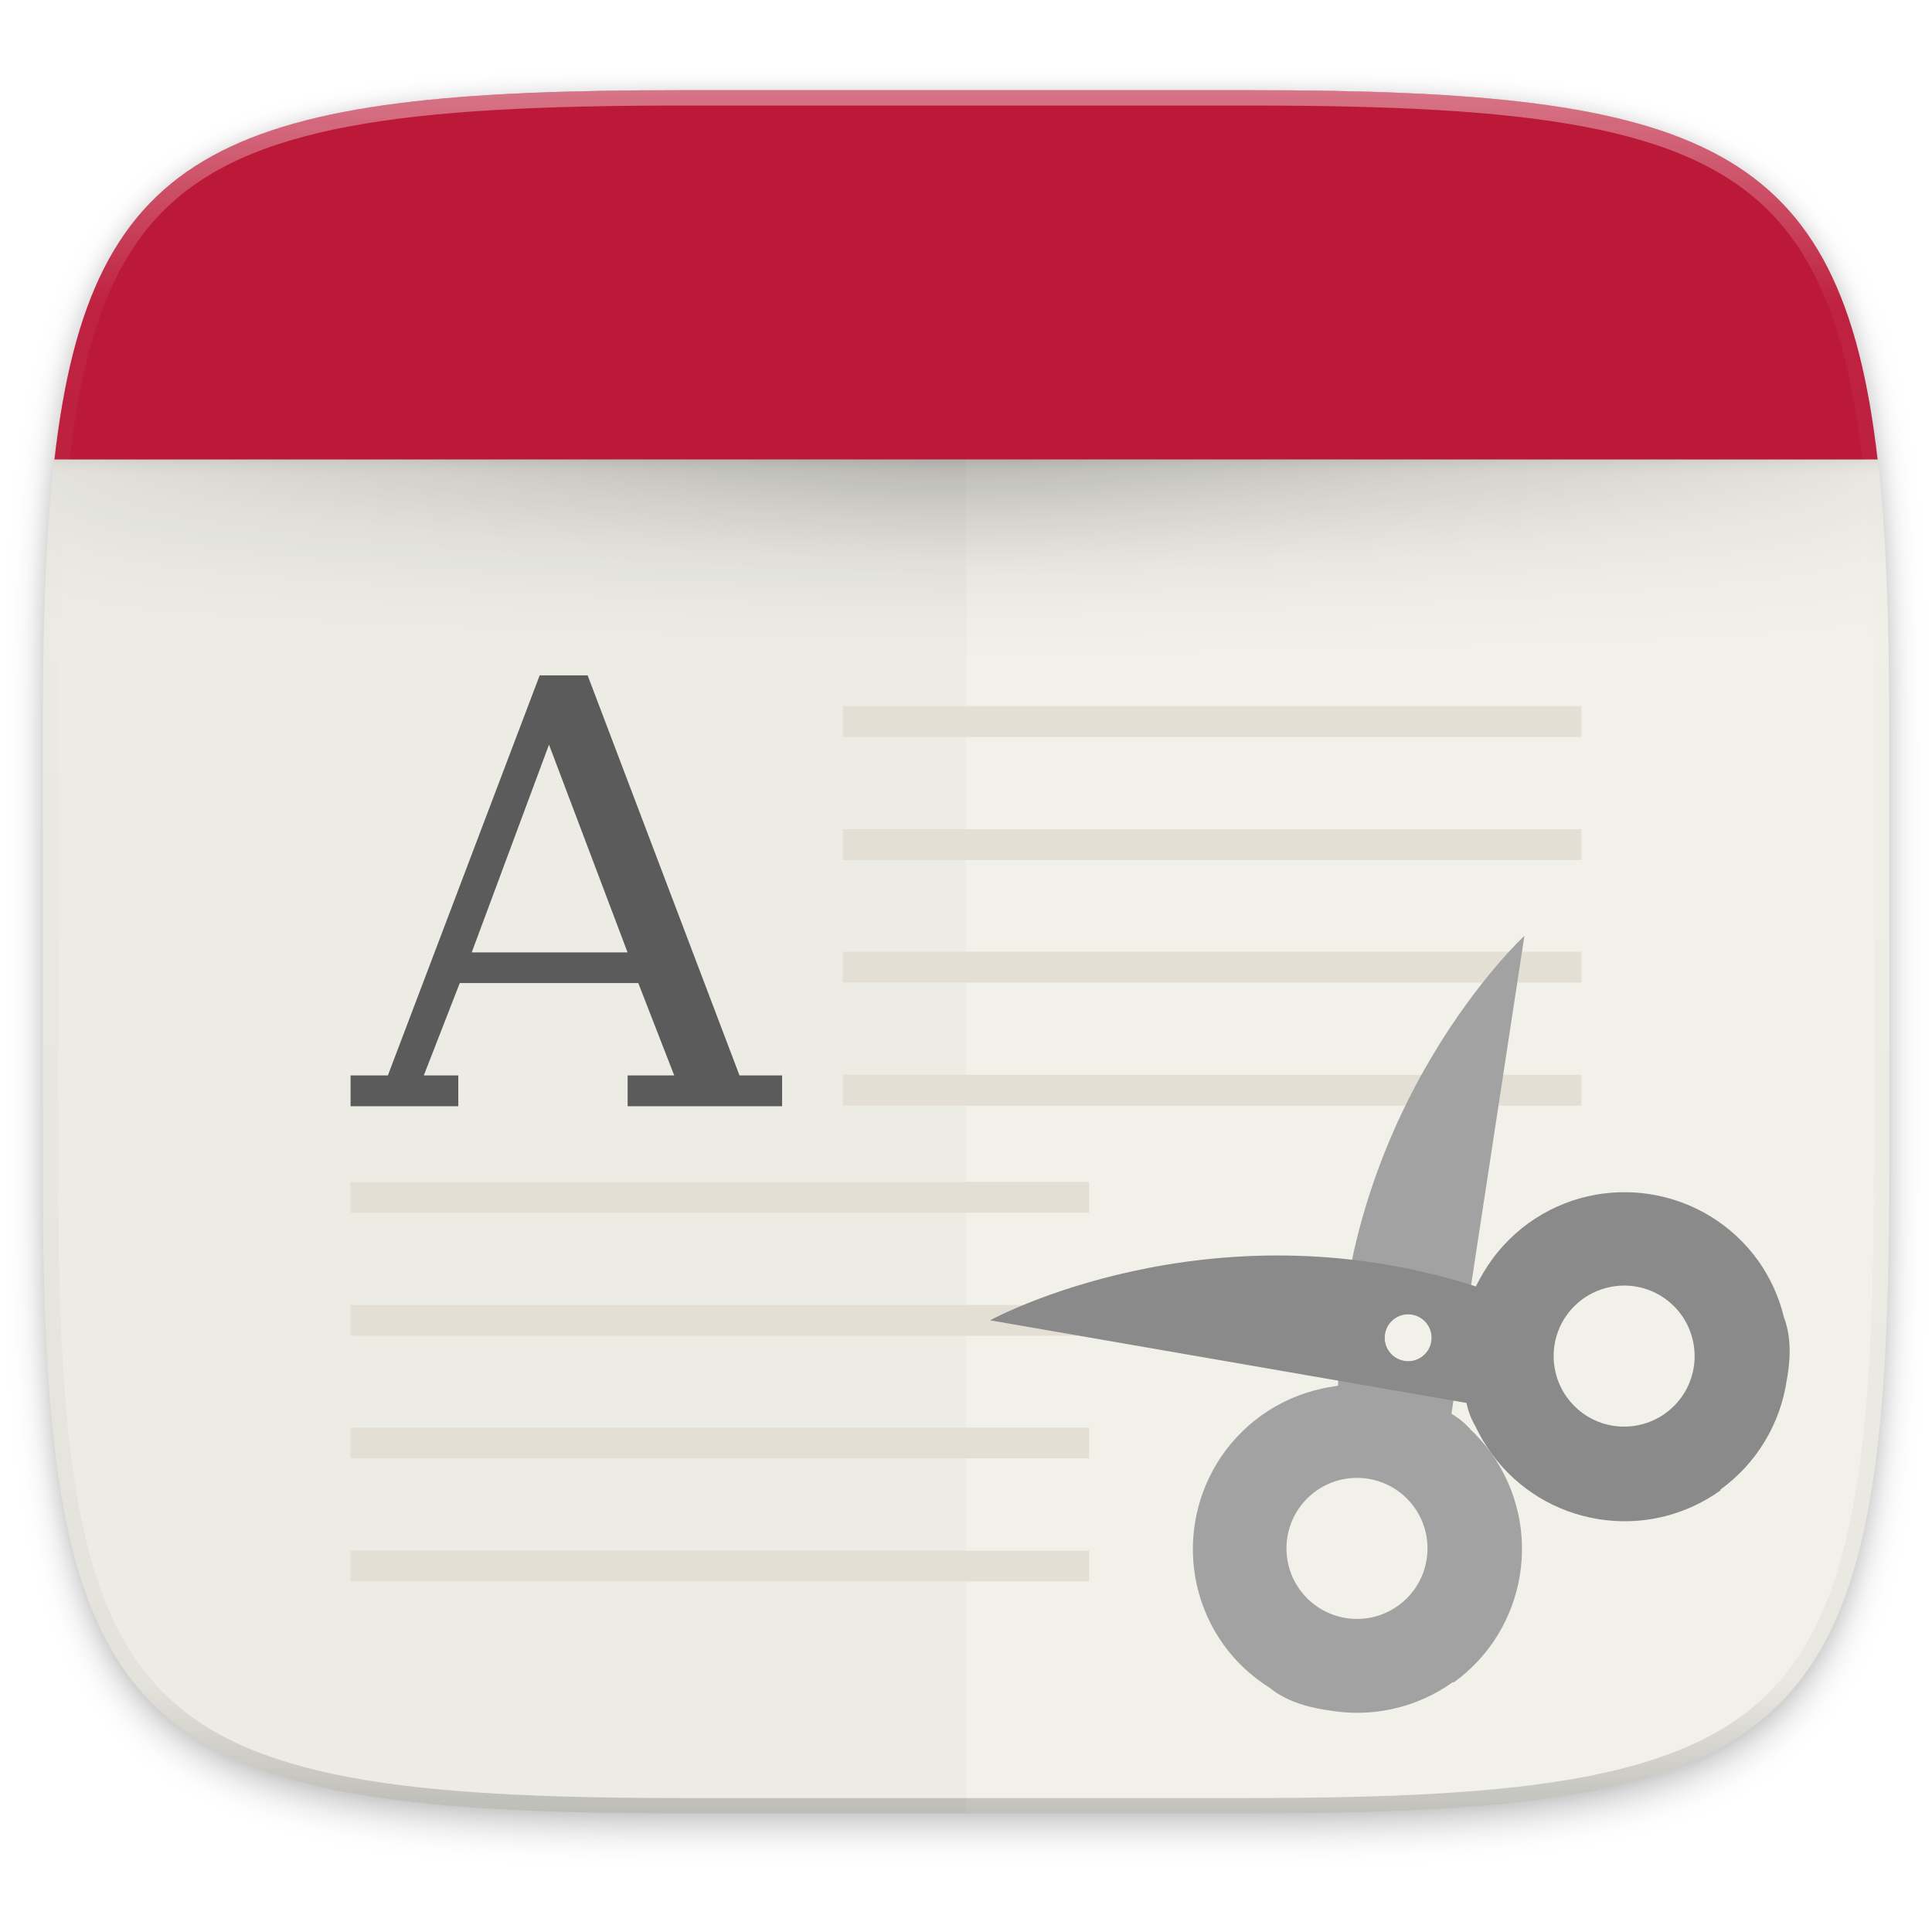
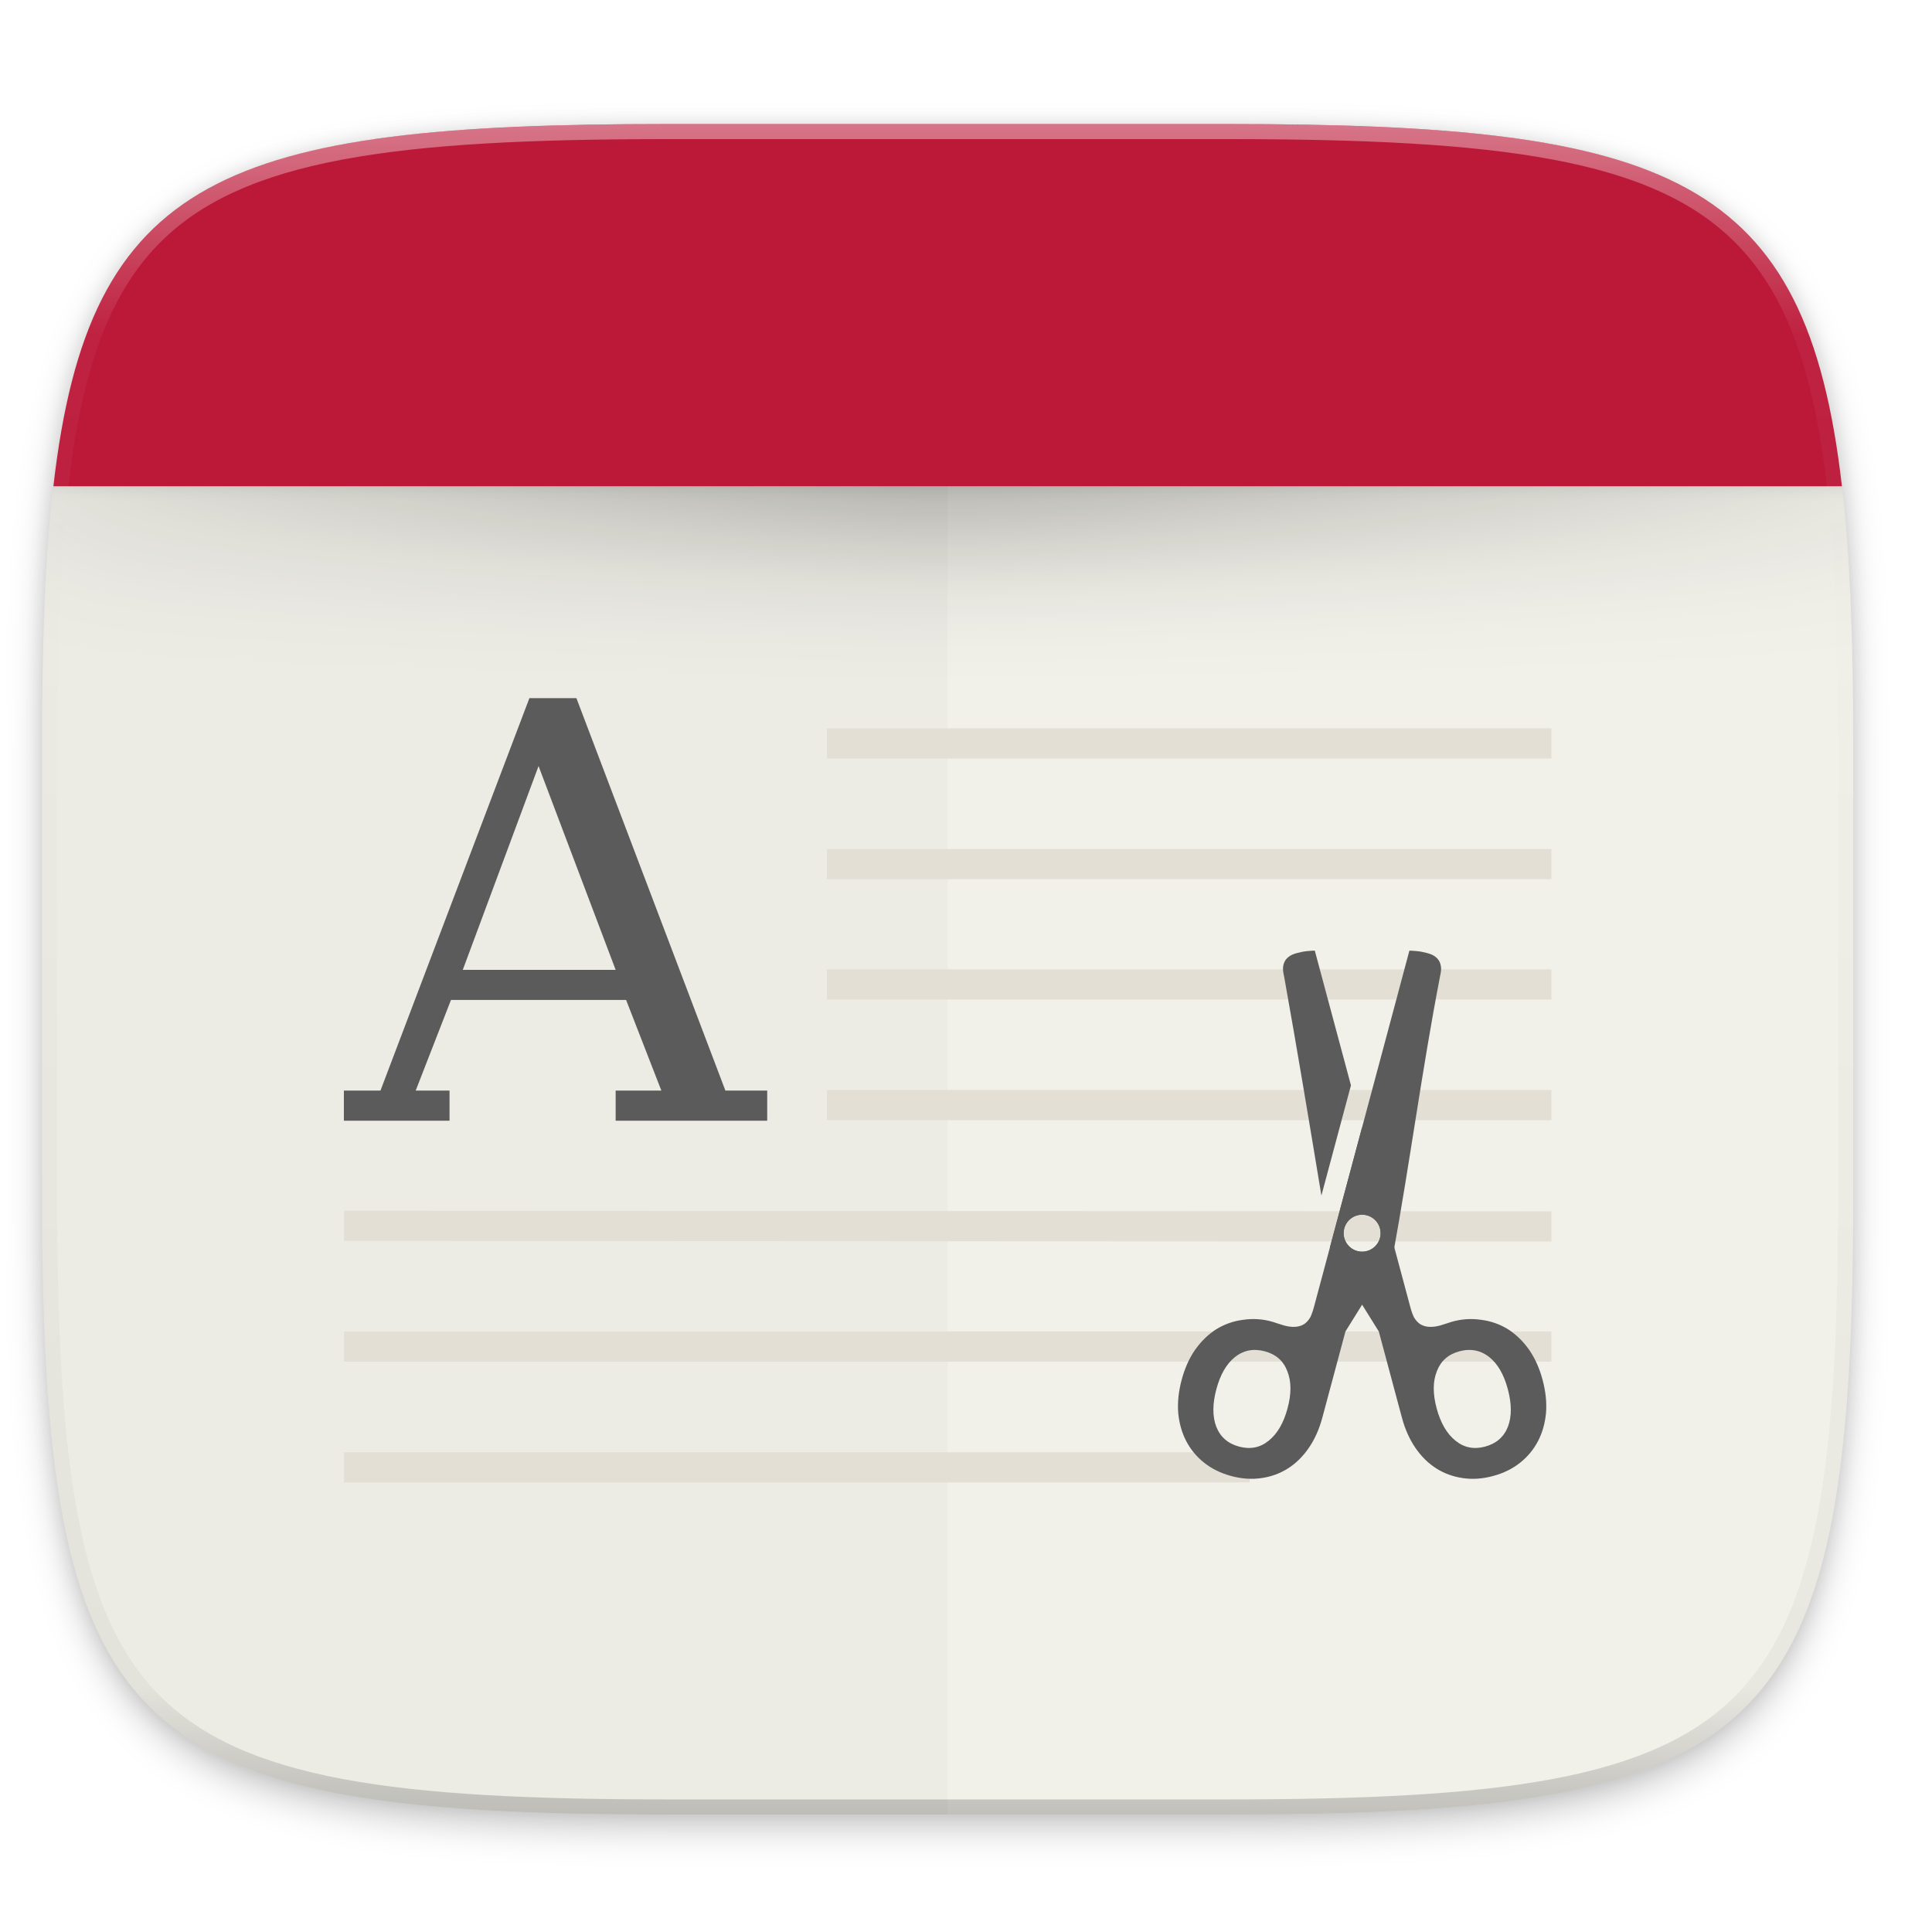
<svg xmlns="http://www.w3.org/2000/svg" xmlns:xlink="http://www.w3.org/1999/xlink" width="256" height="256" viewBox="0 0 67.733 67.733" version="1.1" id="svg1488">
  <defs id="defs1482">
    <clipPath clipPathUnits="userSpaceOnUse" id="clipPath1025">
      <path id="path1027" d="M 111.941,84 C 99.36,84.145 90.153,83.714 82.625,87.867 c -3.764,2.077 -6.752,5.575 -8.398,9.961 C 72.58,102.214 72,107.424 72,114 v 42 h 160 v -26 c 0,-6.576 -0.58,-11.786 -2.227,-16.172 -0.205,-0.545 -0.479,-1.04 -0.742,-1.543 -0.1,-0.185 -0.178,-0.381 -0.273,-0.566 -1.727,-3.388 -4.255,-6.145 -7.383,-7.871 C 213.846,99.694 204.64,100.145 192.059,100 H 192 151.668 L 135.453,84 h -23.492 z" style="color:#000000;font-style:normal;font-variant:normal;font-weight:normal;font-stretch:normal;font-size:medium;line-height:normal;font-family:sans-serif;font-variant-ligatures:none;font-variant-position:normal;font-variant-caps:normal;font-variant-numeric:normal;font-variant-alternates:normal;font-feature-settings:normal;text-indent:0;text-align:start;text-decoration:none;text-decoration-line:none;text-decoration-style:solid;text-decoration-color:#000000;letter-spacing:normal;word-spacing:normal;text-transform:none;writing-mode:lr-tb;direction:ltr;baseline-shift:baseline;text-anchor:start;white-space:normal;shape-padding:0;clip-rule:nonzero;display:inline;overflow:visible;visibility:visible;opacity:1;isolation:auto;mix-blend-mode:normal;color-interpolation:sRGB;color-interpolation-filters:linearRGB;solid-color:#000000;solid-opacity:1;fill:#e3dfd5;fill-opacity:1;fill-rule:nonzero;stroke:none;stroke-width:4;stroke-linecap:butt;stroke-linejoin:miter;stroke-miterlimit:4;stroke-dasharray:none;stroke-dashoffset:0;stroke-opacity:1;marker:none;color-rendering:auto;image-rendering:auto;shape-rendering:auto;text-rendering:auto;enable-background:accumulate" />
    </clipPath>
    <clipPath clipPathUnits="userSpaceOnUse" id="clipPath1082-3">
      <path id="path1084-6" d="M 361.938,-212 C 507.235,-212 528,-191.287 528,-46.125 V 70.125 C 528,215.286 507.235,236 361.938,236 H 214.062 C 68.765,236 48,215.286 48,70.125 V -46.125 C 48,-191.287 68.765,-212 214.062,-212 Z" style="display:inline;opacity:1;fill:#8c59d9;fill-opacity:1;stroke:none;stroke-width:2;stroke-linecap:round;stroke-linejoin:round;stroke-miterlimit:4;stroke-dasharray:none;stroke-dashoffset:0;stroke-opacity:1;enable-background:new" />
    </clipPath>
    <clipPath clipPathUnits="userSpaceOnUse" id="clipPath1082-3-5">
      <path id="path1084-6-6" d="M 361.938,-212 C 507.235,-212 528,-191.287 528,-46.125 V 70.125 C 528,215.286 507.235,236 361.938,236 H 214.062 C 68.765,236 48,215.286 48,70.125 V -46.125 C 48,-191.287 68.765,-212 214.062,-212 Z" style="display:inline;opacity:1;fill:#8c59d9;fill-opacity:1;stroke:none;stroke-width:2;stroke-linecap:round;stroke-linejoin:round;stroke-miterlimit:4;stroke-dasharray:none;stroke-dashoffset:0;stroke-opacity:1;enable-background:new" />
    </clipPath>
    <clipPath clipPathUnits="userSpaceOnUse" id="clipPath1082-3-9">
      <path id="path1084-6-3" d="M 361.938,-212 C 507.235,-212 528,-191.287 528,-46.125 V 70.125 C 528,215.286 507.235,236 361.938,236 H 214.062 C 68.765,236 48,215.286 48,70.125 V -46.125 C 48,-191.287 68.765,-212 214.062,-212 Z" style="display:inline;opacity:1;fill:#8c59d9;fill-opacity:1;stroke:none;stroke-width:2;stroke-linecap:round;stroke-linejoin:round;stroke-miterlimit:4;stroke-dasharray:none;stroke-dashoffset:0;stroke-opacity:1;enable-background:new" />
    </clipPath>
    <clipPath clipPathUnits="userSpaceOnUse" id="clipPath1082-3-3">
      <path id="path1084-6-67" d="M 361.938,-212 C 507.235,-212 528,-191.287 528,-46.125 V 70.125 C 528,215.286 507.235,236 361.938,236 H 214.062 C 68.765,236 48,215.286 48,70.125 V -46.125 C 48,-191.287 68.765,-212 214.062,-212 Z" style="display:inline;opacity:1;fill:#8c59d9;fill-opacity:1;stroke:none;stroke-width:2;stroke-linecap:round;stroke-linejoin:round;stroke-miterlimit:4;stroke-dasharray:none;stroke-dashoffset:0;stroke-opacity:1;enable-background:new" />
    </clipPath>
    <clipPath clipPathUnits="userSpaceOnUse" id="clipPath1082-3-53">
      <path id="path1084-6-5" d="M 361.938,-212 C 507.235,-212 528,-191.287 528,-46.125 V 70.125 C 528,215.286 507.235,236 361.938,236 H 214.062 C 68.765,236 48,215.286 48,70.125 V -46.125 C 48,-191.287 68.765,-212 214.062,-212 Z" style="display:inline;opacity:1;fill:#8c59d9;fill-opacity:1;stroke:none;stroke-width:2;stroke-linecap:round;stroke-linejoin:round;stroke-miterlimit:4;stroke-dasharray:none;stroke-dashoffset:0;stroke-opacity:1;enable-background:new" />
    </clipPath>
    <clipPath clipPathUnits="userSpaceOnUse" id="clipPath1082-3-6">
      <path id="path1084-6-2" d="M 361.938,-212 C 507.235,-212 528,-191.287 528,-46.125 V 70.125 C 528,215.286 507.235,236 361.938,236 H 214.062 C 68.765,236 48,215.286 48,70.125 V -46.125 C 48,-191.287 68.765,-212 214.062,-212 Z" style="display:inline;opacity:1;fill:#8c59d9;fill-opacity:1;stroke:none;stroke-width:2;stroke-linecap:round;stroke-linejoin:round;stroke-miterlimit:4;stroke-dasharray:none;stroke-dashoffset:0;stroke-opacity:1;enable-background:new" />
    </clipPath>
    <clipPath clipPathUnits="userSpaceOnUse" id="clipPath1082-3-91">
      <path id="path1084-6-27" d="M 361.938,-212 C 507.235,-212 528,-191.287 528,-46.125 V 70.125 C 528,215.286 507.235,236 361.938,236 H 214.062 C 68.765,236 48,215.286 48,70.125 V -46.125 C 48,-191.287 68.765,-212 214.062,-212 Z" style="display:inline;opacity:1;fill:#8c59d9;fill-opacity:1;stroke:none;stroke-width:2;stroke-linecap:round;stroke-linejoin:round;stroke-miterlimit:4;stroke-dasharray:none;stroke-dashoffset:0;stroke-opacity:1;enable-background:new" />
    </clipPath>
    <clipPath clipPathUnits="userSpaceOnUse" id="clipPath1025-0">
      <path style="opacity:1;fill:#8c59d9;fill-opacity:1;stroke:none;stroke-width:2;stroke-linecap:round;stroke-linejoin:round;stroke-miterlimit:4;stroke-dasharray:none;stroke-dashoffset:0;stroke-opacity:1" d="M 329.938,32 C 475.235,32 496,52.713 496,197.875 v 116.25 C 496,459.286 475.235,480 329.938,480 H 182.062 C 36.765,480 16,459.286 16,314.125 V 197.875 C 16,52.713 36.765,32 182.062,32 Z" id="path1027-9" />
    </clipPath>
    <clipPath clipPathUnits="userSpaceOnUse" id="clipPath4277-8">
      <rect style="color:#000000;display:inline;overflow:visible;visibility:visible;opacity:0.82;fill:#88b637;fill-opacity:1;fill-rule:nonzero;stroke:none;stroke-width:2;stroke-linecap:butt;stroke-linejoin:miter;stroke-miterlimit:4;stroke-dasharray:none;stroke-dashoffset:0;stroke-opacity:1;marker:none;enable-background:accumulate" id="rect4279-6" width="512" height="512" x="5.5999999e-07" y="0" ry="1" />
    </clipPath>
    <linearGradient id="linearGradient3650-7-9">
      <stop style="stop-color:#5884f4;stop-opacity:1" offset="0" id="stop4366" />
      <stop id="stop4368" offset="1" style="stop-color:#80a3fa;stop-opacity:1" />
    </linearGradient>
    <clipPath clipPathUnits="userSpaceOnUse" id="clipPath1082-3-36">
      <path id="path1084-6-0" d="M 361.938,-212 C 507.235,-212 528,-191.287 528,-46.125 V 70.125 C 528,215.286 507.235,236 361.938,236 H 214.062 C 68.765,236 48,215.286 48,70.125 V -46.125 C 48,-191.287 68.765,-212 214.062,-212 Z" style="display:inline;opacity:1;fill:#8c59d9;fill-opacity:1;stroke:none;stroke-width:2;stroke-linecap:round;stroke-linejoin:round;stroke-miterlimit:4;stroke-dasharray:none;stroke-dashoffset:0;stroke-opacity:1;enable-background:new" />
    </clipPath>
    <clipPath clipPathUnits="userSpaceOnUse" id="clipPath983">
      <path id="path985" d="M 115.031,44 C 42.383,44 32,54.357 32,126.938 v 58.125 C 32,257.643 42.383,268 115.031,268 H 152 V 44 Z" style="opacity:1;fill:#4d4d4d;fill-opacity:1;stroke:none;stroke-width:2;stroke-linecap:round;stroke-linejoin:round;stroke-miterlimit:4;stroke-dasharray:none;stroke-dashoffset:0;stroke-opacity:1" />
    </clipPath>
    <clipPath clipPathUnits="userSpaceOnUse" id="clipPath1082-3-62">
      <path id="path1084-6-61" d="M 361.938,-212 C 507.235,-212 528,-191.287 528,-46.125 V 70.125 C 528,215.286 507.235,236 361.938,236 H 214.062 C 68.765,236 48,215.286 48,70.125 V -46.125 C 48,-191.287 68.765,-212 214.062,-212 Z" style="display:inline;opacity:1;fill:#8c59d9;fill-opacity:1;stroke:none;stroke-width:2;stroke-linecap:round;stroke-linejoin:round;stroke-miterlimit:4;stroke-dasharray:none;stroke-dashoffset:0;stroke-opacity:1;enable-background:new" />
    </clipPath>
    <clipPath clipPathUnits="userSpaceOnUse" id="clipPath949">
      <path id="path951" d="M 329.938,32 C 475.235,32 496,52.713 496,197.875 v 116.25 C 496,459.286 475.235,480 329.938,480 H 182.062 C 36.765,480 16,459.286 16,314.125 V 197.875 C 16,52.713 36.765,32 182.062,32 Z" style="opacity:1;fill:#eab305;fill-opacity:1;stroke:none;stroke-width:4;stroke-linecap:round;stroke-linejoin:round;stroke-miterlimit:4;stroke-dasharray:none;stroke-dashoffset:0;stroke-opacity:1" />
    </clipPath>
    <clipPath clipPathUnits="userSpaceOnUse" id="clipPath954">
      <path id="path952" d="M 329.938,32 C 475.235,32 496,52.713 496,197.875 v 116.25 C 496,459.286 475.235,480 329.938,480 H 182.062 C 36.765,480 16,459.286 16,314.125 V 197.875 C 16,52.713 36.765,32 182.062,32 Z" style="opacity:1;fill:#eab305;fill-opacity:1;stroke:none;stroke-width:4;stroke-linecap:round;stroke-linejoin:round;stroke-miterlimit:4;stroke-dasharray:none;stroke-dashoffset:0;stroke-opacity:1" />
    </clipPath>
    <clipPath clipPathUnits="userSpaceOnUse" id="clipPath1082-3-8">
      <path id="path1084-6-7" d="M 361.938,-212 C 507.235,-212 528,-191.287 528,-46.125 V 70.125 C 528,215.286 507.235,236 361.938,236 H 214.062 C 68.765,236 48,215.286 48,70.125 V -46.125 C 48,-191.287 68.765,-212 214.062,-212 Z" style="display:inline;opacity:1;fill:#8c59d9;fill-opacity:1;stroke:none;stroke-width:2;stroke-linecap:round;stroke-linejoin:round;stroke-miterlimit:4;stroke-dasharray:none;stroke-dashoffset:0;stroke-opacity:1;enable-background:new" />
    </clipPath>
    <clipPath clipPathUnits="userSpaceOnUse" id="clipPath1082-3-92">
      <path id="path1084-6-02" d="M 361.938,-212 C 507.235,-212 528,-191.287 528,-46.125 V 70.125 C 528,215.286 507.235,236 361.938,236 H 214.062 C 68.765,236 48,215.286 48,70.125 V -46.125 C 48,-191.287 68.765,-212 214.062,-212 Z" style="display:inline;opacity:1;fill:#8c59d9;fill-opacity:1;stroke:none;stroke-width:2;stroke-linecap:round;stroke-linejoin:round;stroke-miterlimit:4;stroke-dasharray:none;stroke-dashoffset:0;stroke-opacity:1;enable-background:new" />
    </clipPath>
    <clipPath clipPathUnits="userSpaceOnUse" id="clipPath1082">
      <path id="path1084" d="M 361.938,-212 C 507.235,-212 528,-191.287 528,-46.125 V 70.125 C 528,215.286 507.235,236 361.938,236 H 214.062 C 68.765,236 48,215.286 48,70.125 V -46.125 C 48,-191.287 68.765,-212 214.062,-212 Z" style="display:inline;opacity:1;fill:#8c59d9;fill-opacity:1;stroke:none;stroke-width:2;stroke-linecap:round;stroke-linejoin:round;stroke-miterlimit:4;stroke-dasharray:none;stroke-dashoffset:0;stroke-opacity:1;enable-background:new" />
    </clipPath>
    <clipPath clipPathUnits="userSpaceOnUse" id="clipPath1082-3-361">
      <path id="path1084-6-29" d="M 361.938,-212 C 507.235,-212 528,-191.287 528,-46.125 V 70.125 C 528,215.286 507.235,236 361.938,236 H 214.062 C 68.765,236 48,215.286 48,70.125 V -46.125 C 48,-191.287 68.765,-212 214.062,-212 Z" style="display:inline;opacity:1;fill:#8c59d9;fill-opacity:1;stroke:none;stroke-width:2;stroke-linecap:round;stroke-linejoin:round;stroke-miterlimit:4;stroke-dasharray:none;stroke-dashoffset:0;stroke-opacity:1;enable-background:new" />
    </clipPath>
    <clipPath clipPathUnits="userSpaceOnUse" id="clipPath1079">
      <circle cx="213.843" cy="146" r="55" style="color:#000000;display:inline;overflow:visible;visibility:visible;opacity:1;fill:url(#linearGradient1083);fill-opacity:1;fill-rule:nonzero;stroke:none;stroke-width:8;stroke-linecap:butt;stroke-linejoin:miter;stroke-miterlimit:4;stroke-dasharray:none;stroke-dashoffset:0;stroke-opacity:1;marker:none;enable-background:accumulate" id="circle1081" transform="scale(-1,1)" />
    </clipPath>
    <clipPath clipPathUnits="userSpaceOnUse" id="clipPath984">
      <circle cx="213.843" cy="146" r="55" style="color:#000000;display:inline;overflow:visible;visibility:visible;opacity:1;fill:url(#linearGradient1083);fill-opacity:1;fill-rule:nonzero;stroke:none;stroke-width:8;stroke-linecap:butt;stroke-linejoin:miter;stroke-miterlimit:4;stroke-dasharray:none;stroke-dashoffset:0;stroke-opacity:1;marker:none;enable-background:accumulate" id="circle982" transform="scale(-1,1)" />
    </clipPath>
    <clipPath clipPathUnits="userSpaceOnUse" id="clipPath988">
      <circle cx="213.843" cy="146" r="55" style="color:#000000;display:inline;overflow:visible;visibility:visible;opacity:1;fill:url(#linearGradient1083);fill-opacity:1;fill-rule:nonzero;stroke:none;stroke-width:8;stroke-linecap:butt;stroke-linejoin:miter;stroke-miterlimit:4;stroke-dasharray:none;stroke-dashoffset:0;stroke-opacity:1;marker:none;enable-background:accumulate" id="circle986" transform="scale(-1,1)" />
    </clipPath>
    <clipPath clipPathUnits="userSpaceOnUse" id="clipPath992">
      <circle cx="213.843" cy="146" r="55" style="color:#000000;display:inline;overflow:visible;visibility:visible;opacity:1;fill:url(#linearGradient1083);fill-opacity:1;fill-rule:nonzero;stroke:none;stroke-width:8;stroke-linecap:butt;stroke-linejoin:miter;stroke-miterlimit:4;stroke-dasharray:none;stroke-dashoffset:0;stroke-opacity:1;marker:none;enable-background:accumulate" id="circle990" transform="scale(-1,1)" />
    </clipPath>
+     <clipPath clipPathUnits="userSpaceOnUse" id="clipPath1082-3-31">
+       <path id="path1084-6-9" d="M 361.938,-212 C 507.235,-212 528,-191.287 528,-46.125 V 70.125 C 528,215.286 507.235,236 361.938,236 H 214.062 C 68.765,236 48,215.286 48,70.125 V -46.125 C 48,-191.287 68.765,-212 214.062,-212 Z" style="display:inline;opacity:1;fill:#8c59d9;fill-opacity:1;stroke:none;stroke-width:2;stroke-linecap:round;stroke-linejoin:round;stroke-miterlimit:4;stroke-dasharray:none;stroke-dashoffset:0;stroke-opacity:1;enable-background:new" />
+     </clipPath>
+     <clipPath clipPathUnits="userSpaceOnUse" id="clipPath1205">
+       <path id="path1207" d="M 115.031,44 C 42.383,44 32,54.357 32,126.938 v 58.125 c 0,13.772 0.379,25.294 1.482,34.938 H 270.518 C 271.621,210.356 272,198.834 272,185.062 v -58.125 C 272,54.357 261.617,44 188.969,44 Z" style="opacity:1;fill:#f1f0e9;fill-opacity:1;stroke:none;stroke-width:2;stroke-linecap:round;stroke-linejoin:round;stroke-miterlimit:4;stroke-dasharray:none;stroke-dashoffset:0;stroke-opacity:1" />
+     </clipPath>
    <linearGradient xlink:href="#linearGradient1013" id="linearGradient1108" x1="296" y1="-212" x2="296" y2="236" gradientUnits="userSpaceOnUse" />
    <linearGradient id="linearGradient1013">
      <stop id="stop1005" offset="0" style="stop-color:#ffffff;stop-opacity:1;" />
      <stop style="stop-color:#ffffff;stop-opacity:0.098" offset="0.125" id="stop1007" />
      <stop style="stop-color:#000000;stop-opacity:0.098" offset="0.925" id="stop1009" />
      <stop id="stop1011" offset="1" style="stop-color:#000000;stop-opacity:0.498" />
    </linearGradient>
-     <clipPath clipPathUnits="userSpaceOnUse" id="clipPath1082-3-31">
-       <path id="path1084-6-9" d="M 361.938,-212 C 507.235,-212 528,-191.287 528,-46.125 V 70.125 C 528,215.286 507.235,236 361.938,236 H 214.062 C 68.765,236 48,215.286 48,70.125 V -46.125 C 48,-191.287 68.765,-212 214.062,-212 Z" style="display:inline;opacity:1;fill:#8c59d9;fill-opacity:1;stroke:none;stroke-width:2;stroke-linecap:round;stroke-linejoin:round;stroke-miterlimit:4;stroke-dasharray:none;stroke-dashoffset:0;stroke-opacity:1;enable-background:new" />
+     <clipPath clipPathUnits="userSpaceOnUse" id="clipPath1082-3-367">
+       <path id="path1084-6-53" d="M 361.938,-212 C 507.235,-212 528,-191.287 528,-46.125 V 70.125 C 528,215.286 507.235,236 361.938,236 H 214.062 C 68.765,236 48,215.286 48,70.125 V -46.125 C 48,-191.287 68.765,-212 214.062,-212 Z" style="display:inline;opacity:1;fill:#8c59d9;fill-opacity:1;stroke:none;stroke-width:2;stroke-linecap:round;stroke-linejoin:round;stroke-miterlimit:4;stroke-dasharray:none;stroke-dashoffset:0;stroke-opacity:1;enable-background:new" />
    </clipPath>
-     <clipPath clipPathUnits="userSpaceOnUse" id="clipPath1205">
-       <path id="path1207" d="M 115.031,44 C 42.383,44 32,54.357 32,126.938 v 58.125 c 0,13.772 0.379,25.294 1.482,34.938 H 270.518 C 271.621,210.356 272,198.834 272,185.062 v -58.125 C 272,54.357 261.617,44 188.969,44 Z" style="opacity:1;fill:#f1f0e9;fill-opacity:1;stroke:none;stroke-width:2;stroke-linecap:round;stroke-linejoin:round;stroke-miterlimit:4;stroke-dasharray:none;stroke-dashoffset:0;stroke-opacity:1" />
+     <clipPath clipPathUnits="userSpaceOnUse" id="clipPath1205-5">
+       <path id="path1207-6" d="M 115.031,44 C 42.383,44 32,54.357 32,126.938 v 58.125 c 0,13.772 0.379,25.294 1.482,34.938 H 270.518 C 271.621,210.356 272,198.834 272,185.062 v -58.125 C 272,54.357 261.617,44 188.969,44 Z" style="opacity:1;fill:#f1f0e9;fill-opacity:1;stroke:none;stroke-width:2;stroke-linecap:round;stroke-linejoin:round;stroke-miterlimit:4;stroke-dasharray:none;stroke-dashoffset:0;stroke-opacity:1" />
    </clipPath>
    <linearGradient xlink:href="#linearGradient1181" id="linearGradient1183" x1="-2.352" y1="264" x2="306.352" y2="264" gradientUnits="userSpaceOnUse" gradientTransform="translate(0,-4)" />
    <linearGradient id="linearGradient1181">
      <stop style="stop-color:#000000;stop-opacity:0" offset="0" id="stop1177" />
      <stop id="stop1185" offset="0.5" style="stop-color:#000000;stop-opacity:0.892" />
      <stop style="stop-color:#000000;stop-opacity:0;" offset="1" id="stop1179" />
    </linearGradient>
    <filter style="color-interpolation-filters:sRGB" id="filter1195" x="-0.077" width="1.155" y="-0.267" height="1.535">
      <feGaussianBlur stdDeviation="9.8" id="feGaussianBlur1197" />
    </filter>
    <filter style="color-interpolation-filters:sRGB" id="filter1171" x="-0.008" width="1.015" y="-0.027" height="1.053">
      <feGaussianBlur stdDeviation="0.98" id="feGaussianBlur1173" />
    </filter>
    <filter style="color-interpolation-filters:sRGB" id="filter933" x="-0.023" width="1.046" y="-0.025" height="1.05">
      <feGaussianBlur stdDeviation="2.32" id="feGaussianBlur935" />
    </filter>
    <filter style="color-interpolation-filters:sRGB" id="filter4569" x="-0.012" width="1.023" y="-0.012" height="1.025">
      <feGaussianBlur stdDeviation="1.16" id="feGaussianBlur4571" />
    </filter>
  </defs>
  <g id="layer1" transform="translate(0,-229.2667)">
-     <path id="path4567" d="m 188.969,44 c 72.649,0 83.031,10.357 83.031,82.938 v 58.125 c 0,72.581 -10.383,82.938 -83.031,82.938 h -73.938 C 42.383,268 32,257.643 32,185.062 v -58.125 c 0,-72.581 10.383,-82.938 83.031,-82.938 z" style="display:inline;opacity:0.1;fill:#000000;fill-opacity:1;stroke:none;stroke-width:2;stroke-linecap:round;stroke-linejoin:round;stroke-miterlimit:4;stroke-dasharray:none;stroke-dashoffset:0;stroke-opacity:1;filter:url(#filter4569);enable-background:new" transform="matrix(0.2697078,0,0,0.2697078,-7.128918,220.5605)" />
-     <path style="display:inline;opacity:0.2;fill:#000000;fill-opacity:1;stroke:none;stroke-width:2;stroke-linecap:round;stroke-linejoin:round;stroke-miterlimit:4;stroke-dasharray:none;stroke-dashoffset:0;stroke-opacity:1;filter:url(#filter933);enable-background:new" d="m 188.969,46 c 72.649,0 83.031,10.357 83.031,82.938 v 58.125 c 0,72.581 -10.383,82.938 -83.031,82.938 h -73.938 C 42.383,270 32,259.643 32,187.062 v -58.125 c 0,-72.581 10.383,-82.938 83.031,-82.938 z" id="path931" transform="matrix(0.2697078,0,0,0.2697078,-7.128918,220.5605)" />
-     <path style="display:inline;opacity:1;fill:#f1f0e9;fill-opacity:1;stroke:none;stroke-width:0.539;stroke-linecap:round;stroke-linejoin:round;stroke-miterlimit:4;stroke-dasharray:none;stroke-dashoffset:0;stroke-opacity:1;enable-background:new" d="m 23.896,292.842 c -19.594,0 -22.394,-2.793 -22.394,-22.369 v -15.677 c 0,-3.714 0.102,-6.822 0.4,-9.423 H 65.832 c 0.298,2.601 0.4,5.708 0.4,9.423 v 15.677 c 0,19.576 -2.8,22.369 -22.394,22.369 z" id="rect877" />
-     <g style="display:inline;enable-background:new" id="g1201" clip-path="url(#clipPath1205)" transform="matrix(0.2697078,0,0,-0.2697078,-7.128918,304.7093)">
+     <path id="path4567" d="m 162.537,3.568 c 72.649,0 83.031,10.357 83.031,82.938 v 58.125 c 0,72.581 -10.383,82.938 -83.031,82.938 H 88.599 C 15.951,227.568 5.568,217.211 5.568,144.631 V 86.506 c 0,-72.581 10.383,-82.938 83.031,-82.938 z" style="display:inline;opacity:0.1;fill:#000000;fill-opacity:1;stroke:none;stroke-width:2;stroke-linecap:round;stroke-linejoin:round;stroke-miterlimit:4;stroke-dasharray:none;stroke-dashoffset:0;stroke-opacity:1;filter:url(#filter4569);enable-background:new" transform="matrix(0.2645833,0,0,0.2645833,-1.8735229e-8,232.6703)" />
+     <path style="display:inline;opacity:0.2;fill:#000000;fill-opacity:1;stroke:none;stroke-width:2;stroke-linecap:round;stroke-linejoin:round;stroke-miterlimit:4;stroke-dasharray:none;stroke-dashoffset:0;stroke-opacity:1;filter:url(#filter933);enable-background:new" d="m 162.537,5.568 c 72.649,0 83.031,10.357 83.031,82.938 v 58.125 c 0,72.581 -10.383,82.938 -83.031,82.938 H 88.599 C 15.951,229.568 5.568,219.211 5.568,146.631 V 88.506 c 0,-72.581 10.383,-82.938 83.031,-82.938 z" id="path931" transform="matrix(0.2645833,0,0,0.2645833,-1.8735229e-8,232.6703)" />
+     <path style="display:inline;opacity:1;fill:#f1f0e9;fill-opacity:1;stroke:none;stroke-width:0.529;stroke-linecap:round;stroke-linejoin:round;stroke-miterlimit:4;stroke-dasharray:none;stroke-dashoffset:0;stroke-opacity:1;enable-background:new" d="m 23.442,292.881 c -19.222,0 -21.969,-2.74 -21.969,-21.944 v -15.379 c 0,-3.644 0.1,-6.692 0.392,-9.244 h 62.716 c 0.292,2.552 0.392,5.6 0.392,9.244 v 15.379 c 0,19.204 -2.747,21.944 -21.969,21.944 z" id="rect877" />
+     <g style="display:inline;enable-background:new" id="g1201" clip-path="url(#clipPath1205-5)" transform="matrix(0.2645833,0,0,-0.2645833,-6.993468,304.5226)">
      <path style="opacity:0.4;fill:url(#linearGradient1183);fill-opacity:1;stroke:none;stroke-width:24;stroke-linecap:round;stroke-linejoin:round;stroke-miterlimit:4;stroke-dasharray:none;stroke-dashoffset:0;stroke-opacity:1;filter:url(#filter1195)" d="m 0,216 h 304 v 88 H 0 Z" id="rect1175" />
      <rect y="220" x="0" height="88" width="304" id="rect1165" style="opacity:0.1;fill:#000000;fill-opacity:1;stroke:none;stroke-width:24;stroke-linecap:round;stroke-linejoin:round;stroke-miterlimit:4;stroke-dasharray:none;stroke-dashoffset:0;stroke-opacity:1;filter:url(#filter1171)" />
    </g>
-     <path d="m 18.92,252.945 -5.322,14.025 h -1.307 v 1.079 h 3.776 v -1.079 h -1.209 l 1.261,-3.239 h 6.258 l 1.26,3.239 h -1.633 v 1.079 h 5.416 v -1.079 h -1.494 l -5.324,-14.025 z m 0.327,2.428 2.755,7.284 H 16.538 Z" font-size="13.717" font-weight="400" letter-spacing="0" overflow="visible" style="color:#bebebe;font-weight:400;font-size:13.717px;line-height:125%;font-family:'DejaVu Serif';-inkscape-font-specification:'DejaVu Serif';letter-spacing:0;word-spacing:0;display:inline;overflow:visible;fill:#5d5d5d;stroke-width:0.27;marker:none;enable-background:new" word-spacing="0" id="path3233" />
-     <path style="display:inline;opacity:0.02;fill:#000000;fill-opacity:1;stroke:none;stroke-width:0.539;stroke-linecap:round;stroke-linejoin:round;stroke-miterlimit:4;stroke-dasharray:none;stroke-dashoffset:0;stroke-opacity:1;enable-background:new" d="m 23.896,292.842 c -19.594,0 -22.394,-2.793 -22.394,-22.369 v -15.677 c 0,-3.714 0.102,-6.822 0.4,-9.423 H 33.867 v 47.469 z" id="path1006" />
-     <path style="display:inline;opacity:1;fill:#bc1938;fill-opacity:1;stroke:none;stroke-width:0.539;stroke-linecap:round;stroke-linejoin:round;stroke-miterlimit:4;stroke-dasharray:none;stroke-dashoffset:0;stroke-opacity:1;enable-background:new" d="M 1.908,245.374 C 3.179,234.276 8.026,232.428 23.896,232.428 h 19.942 c 15.87,0 20.716,1.849 21.988,12.946 z" id="path1151" />
-     <path style="color:#000000;display:inline;overflow:visible;visibility:visible;opacity:1;fill:#e3dfd5;fill-opacity:0.996;fill-rule:nonzero;stroke:none;stroke-width:0.809;marker:none;enable-background:accumulate" d="m 29.551,254.024 v 1.079 h 25.892 v -1.079 z m 0,4.315 v 1.079 h 25.892 v -1.079 z m 0,4.295 v 1.079 h 25.892 v -1.079 z m 0,4.315 v 1.079 h 25.892 v -1.079 z" id="path1032" />
-     <path id="path1068" d="M 361.938,-212 C 507.235,-212 528,-191.287 528,-46.125 V 70.125 C 528,215.286 507.235,236 361.938,236 H 214.062 C 68.765,236 48,215.286 48,70.125 V -46.125 C 48,-191.287 68.765,-212 214.062,-212 Z" style="display:inline;opacity:0.4;fill:none;fill-opacity:1;stroke:url(#linearGradient1108);stroke-width:8;stroke-linecap:round;stroke-linejoin:round;stroke-miterlimit:4;stroke-dasharray:none;stroke-dashoffset:0;stroke-opacity:1;enable-background:new" clip-path="url(#clipPath1082-3-31)" transform="matrix(0.1348539,0,0,0.1348539,-4.971255,261.0167)" />
-     <path id="path903" d="m 12.29,270.705 v 1.079 h 25.892 v -1.079 z m 0,4.315 v 1.079 h 25.892 v -1.079 z m 0,4.295 v 1.079 h 25.892 v -1.079 z m 0,4.315 v 1.079 H 38.182 V 283.631 Z" style="color:#000000;display:inline;overflow:visible;visibility:visible;opacity:1;fill:#e3dfd5;fill-opacity:0.996;fill-rule:nonzero;stroke:none;stroke-width:0.809;marker:none;enable-background:accumulate" />
-     <path style="fill:#a2a2a2;stroke-width:0.412;fill-opacity:1" d="m 50.959,288.255 a 5.77,5.77 0 0 0 1.313,-8.053 5.77,5.77 0 0 0 -0.709,-0.811 c -0.174,-0.203 -0.393,-0.391 -0.677,-0.559 l 2.557,-16.757 c 0,0 -6.408,5.931 -6.534,15.771 -0.036,0.004 -0.066,0.012 -0.101,0.017 a 5.77,5.77 0 0 0 -0.244,0.041 c -0.066,0.013 -0.132,0.024 -0.194,0.039 a 5.77,5.77 0 0 0 -2.15,0.948 5.77,5.77 0 0 0 -1.313,8.053 5.77,5.77 0 0 0 1.599,1.49 c 0.453,0.37 1.073,0.634 1.913,0.771 0.038,0.006 0.072,0.009 0.11,0.014 a 5.77,5.77 0 0 0 4.415,-0.986 z m -1.941,-2.697 a 2.473,2.473 0 0 1 -3.451,-0.563 2.473,2.473 0 0 1 0.563,-3.451 2.473,2.473 0 0 1 3.451,0.563 2.473,2.473 0 0 1 -0.563,3.451 z m 0.831,-8.722 a 0.824,0.824 0 0 1 -1.15,-0.188 0.824,0.824 0 0 1 0.188,-1.15 0.824,0.824 0 0 1 1.15,0.188 0.824,0.824 0 0 1 -0.188,1.15 z" id="path2" />
-     <path style="fill:#8a8a8a;stroke-width:0.412;fill-opacity:1" d="m 60.325,281.514 -0.016,-0.02 a 5.77,5.77 0 0 0 2.336,-3.873 c 0.007,-0.037 0.014,-0.071 0.021,-0.109 0.137,-0.841 0.084,-1.512 -0.123,-2.059 a 5.77,5.77 0 0 0 -0.905,-1.99 5.77,5.77 0 0 0 -8.053,-1.313 5.77,5.77 0 0 0 -1.582,1.737 c -0.034,0.054 -0.066,0.113 -0.099,0.171 a 5.77,5.77 0 0 0 -0.116,0.219 c -0.016,0.032 -0.033,0.057 -0.048,0.09 -9.37,-3.006 -17.029,1.187 -17.029,1.187 l 16.701,2.897 c 0.069,0.323 0.178,0.59 0.316,0.82 a 5.77,5.77 0 0 0 0.544,0.929 5.77,5.77 0 0 0 8.053,1.313 z m -1.942,-2.696 a 2.473,2.473 0 0 1 -0.208,0.134 2.473,2.473 0 0 1 -0.22,0.112 2.473,2.473 0 0 1 -0.23,0.09 2.473,2.473 0 0 1 -0.238,0.066 2.473,2.473 0 0 1 -0.243,0.043 2.473,2.473 0 0 1 -0.247,0.018 2.473,2.473 0 0 1 -0.246,-0.006 2.473,2.473 0 0 1 -0.246,-0.031 2.473,2.473 0 0 1 -0.24,-0.055 2.473,2.473 0 0 1 -0.234,-0.079 2.473,2.473 0 0 1 -0.225,-0.103 2.473,2.473 0 0 1 -0.213,-0.124 2.473,2.473 0 0 1 -0.2,-0.145 2.473,2.473 0 0 1 -0.185,-0.165 2.473,2.473 0 0 1 -0.168,-0.182 2.473,2.473 0 0 1 -0.107,-0.138 2.473,2.473 0 0 1 -0.135,-0.208 2.473,2.473 0 0 1 -0.112,-0.22 2.473,2.473 0 0 1 -0.09,-0.23 2.473,2.473 0 0 1 -0.066,-0.238 2.473,2.473 0 0 1 -0.043,-0.243 2.473,2.473 0 0 1 -0.018,-0.247 2.473,2.473 0 0 1 0.006,-0.246 2.473,2.473 0 0 1 0.031,-0.246 2.473,2.473 0 0 1 0.055,-0.24 2.473,2.473 0 0 1 0.079,-0.234 2.473,2.473 0 0 1 0.102,-0.226 2.473,2.473 0 0 1 0.124,-0.213 2.473,2.473 0 0 1 0.145,-0.2 2.473,2.473 0 0 1 0.165,-0.185 2.473,2.473 0 0 1 0.182,-0.168 2.473,2.473 0 0 1 0.138,-0.107 2.473,2.473 0 0 1 0.208,-0.134 2.473,2.473 0 0 1 0.22,-0.112 2.473,2.473 0 0 1 0.23,-0.09 2.473,2.473 0 0 1 0.238,-0.067 2.473,2.473 0 0 1 0.244,-0.043 2.473,2.473 0 0 1 0.247,-0.018 2.473,2.473 0 0 1 0.246,0.006 2.473,2.473 0 0 1 0.246,0.031 2.473,2.473 0 0 1 0.24,0.055 2.473,2.473 0 0 1 0.234,0.079 2.473,2.473 0 0 1 0.225,0.103 2.473,2.473 0 0 1 0.213,0.124 2.473,2.473 0 0 1 0.2,0.145 2.473,2.473 0 0 1 0.185,0.165 2.473,2.473 0 0 1 0.168,0.182 2.473,2.473 0 0 1 0.107,0.138 2.473,2.473 0 0 1 0.134,0.208 2.473,2.473 0 0 1 0.112,0.22 2.473,2.473 0 0 1 0.09,0.23 2.473,2.473 0 0 1 0.066,0.238 2.473,2.473 0 0 1 0.043,0.243 2.473,2.473 0 0 1 0.018,0.247 2.473,2.473 0 0 1 -0.006,0.246 2.473,2.473 0 0 1 -0.031,0.246 2.473,2.473 0 0 1 -0.055,0.24 2.473,2.473 0 0 1 -0.079,0.234 2.473,2.473 0 0 1 -0.102,0.226 2.473,2.473 0 0 1 -0.124,0.213 2.473,2.473 0 0 1 -0.145,0.2 2.473,2.473 0 0 1 -0.165,0.185 2.473,2.473 0 0 1 -0.182,0.168 2.473,2.473 0 0 1 -0.138,0.107 z m -8.535,-1.982 a 0.824,0.824 0 0 1 -1.15,-0.188 0.824,0.824 0 0 1 0.188,-1.15 0.824,0.824 0 0 1 1.15,0.188 0.824,0.824 0 0 1 -0.188,1.15 z" id="path8" />
+     <path d="m 18.56,253.742 -5.221,13.758 h -1.283 v 1.058 h 3.704 v -1.058 h -1.186 l 1.237,-3.177 h 6.139 l 1.236,3.177 h -1.602 v 1.058 h 5.313 v -1.058 h -1.466 l -5.223,-13.758 z m 0.321,2.382 2.703,7.145 h -5.36 z" font-size="13.717" font-weight="400" letter-spacing="0" overflow="visible" style="color:#bebebe;font-weight:400;font-size:13.717px;line-height:125%;font-family:'DejaVu Serif';-inkscape-font-specification:'DejaVu Serif';letter-spacing:0;word-spacing:0;display:inline;overflow:visible;fill:#5d5d5d;stroke-width:0.265;marker:none;enable-background:new" word-spacing="0" id="path3233" />
+     <path style="display:inline;opacity:0.02;fill:#000000;fill-opacity:1;stroke:none;stroke-width:0.529;stroke-linecap:round;stroke-linejoin:round;stroke-miterlimit:4;stroke-dasharray:none;stroke-dashoffset:0;stroke-opacity:1;enable-background:new" d="m 23.442,292.881 c -19.222,0 -21.969,-2.74 -21.969,-21.944 v -15.379 c 0,-3.644 0.1,-6.692 0.392,-9.244 h 31.358 v 46.567 z" id="path1006" />
+     <path style="display:inline;opacity:1;fill:#bc1938;fill-opacity:1;stroke:none;stroke-width:0.529;stroke-linecap:round;stroke-linejoin:round;stroke-miterlimit:4;stroke-dasharray:none;stroke-dashoffset:0;stroke-opacity:1;enable-background:new" d="m 1.872,246.314 c 1.247,-10.886 6.002,-12.7 21.57,-12.7 h 19.563 c 15.568,0 20.323,1.814 21.57,12.7 z" id="path1151" />
+     <path style="color:#000000;display:inline;overflow:visible;visibility:visible;opacity:1;fill:#e3dfd5;fill-opacity:0.996;fill-rule:nonzero;stroke:none;stroke-width:0.794;marker:none;enable-background:accumulate" d="m 28.99,254.801 v 1.058 h 25.4 v -1.058 z m 0,4.233 v 1.058 h 25.4 v -1.058 z m 0,4.214 v 1.058 h 25.4 v -1.058 z m 0,4.233 v 1.058 h 25.4 v -1.058 z m -16.933,4.233 v 1.058 l 42.333,0.02 v -1.058 z m 0,4.233 v 1.058 h 42.333 v -1.058 z m 0,4.233 v 1.058 h 31.75 v -1.058 z" id="path1032" />
+     <path id="path1068" d="M 361.938,-212 C 507.235,-212 528,-191.287 528,-46.125 V 70.125 C 528,215.286 507.235,236 361.938,236 H 214.062 C 68.765,236 48,215.286 48,70.125 V -46.125 C 48,-191.287 68.765,-212 214.062,-212 Z" style="display:inline;opacity:0.4;fill:none;fill-opacity:1;stroke:url(#linearGradient1108);stroke-width:8;stroke-linecap:round;stroke-linejoin:round;stroke-miterlimit:4;stroke-dasharray:none;stroke-dashoffset:0;stroke-opacity:1;enable-background:new" clip-path="url(#clipPath1082-3-367)" transform="matrix(0.1322917,0,0,0.1322917,-4.876802,261.6601)" />
+     <g id="layer9" label="status" style="display:inline;fill:#5b5b5b;fill-opacity:1" transform="matrix(0.2645833,0,0,0.2645833,-95.72152,325.5399)" />
+     <g id="layer2" transform="matrix(0.2645833,0,0,0.2645833,-31.95688,228.4378)" style="fill:#5b5b5b;fill-opacity:1" />
+     <g id="layer4" transform="matrix(0.2645833,0,0,0.2645833,-31.95688,228.4378)" style="fill:#5b5b5b;fill-opacity:1" />
+     <g id="g1812" style="display:inline;fill:#5b5b5b;fill-opacity:1" transform="matrix(0.2645833,0,0,0.2645833,-31.95688,228.4378)" />
+     <g id="g6217" transform="matrix(0.2645833,0,0,0.2645833,-31.95688,228.4378)" style="fill:#5b5b5b;fill-opacity:1" />
+     <g id="layer3" style="display:inline;fill:#5b5b5b;fill-opacity:1" transform="matrix(0.2645833,0,0,0.2645833,-31.95688,228.4378)" />
+     <g id="g1833" style="display:inline;fill:#5b5b5b;fill-opacity:1" transform="matrix(0.2645833,0,0,0.2645833,-31.95688,228.4378)" />
+     <g id="layer1-3" transform="matrix(1.234722,0,0,1.234722,-75.10108,138.5022)" style="fill:#5b5b5b;fill-opacity:1">
+       <path d="m 98.156,100.5 -0.004,0.002 c -0.054,8.4e-4 -0.125,0.005 -0.212,0.014 -0.088,0.008 -0.186,0.027 -0.295,0.056 -0.098,0.026 -0.176,0.062 -0.233,0.108 -0.058,0.044 -0.099,0.097 -0.123,0.158 -0.026,0.06 -0.038,0.127 -0.035,0.2 0.003,0.074 0.022,0.151 0.038,0.237 0.369,2.056 0.71,4.119 1.052,6.181 l 0.839,-3.129 z m 1.344,5.015 -0.913,3.406 c 0.013,0.076 0.025,0.153 0.038,0.229 l 1.349,2.166 0.655,2.443 c 0.088,0.329 0.216,0.616 0.384,0.861 0.168,0.245 0.365,0.439 0.591,0.583 0.226,0.144 0.479,0.236 0.757,0.276 0.273,0.041 0.558,0.021 0.855,-0.059 0.297,-0.08 0.554,-0.205 0.769,-0.377 0.216,-0.172 0.385,-0.376 0.509,-0.614 0.124,-0.238 0.2,-0.505 0.228,-0.803 0.023,-0.296 -0.01,-0.609 -0.098,-0.938 -0.088,-0.329 -0.216,-0.613 -0.382,-0.853 -0.173,-0.244 -0.373,-0.437 -0.599,-0.582 -0.232,-0.143 -0.483,-0.232 -0.754,-0.267 -0.273,-0.041 -0.557,-0.029 -0.847,0.056 -0.215,0.063 -0.421,0.163 -0.666,0.14 -0.092,-0.009 -0.171,-0.038 -0.236,-0.08 -0.066,-0.048 -0.122,-0.11 -0.167,-0.187 -0.039,-0.079 -0.075,-0.179 -0.107,-0.301 z m 0,2.485 a 0.525,0.525 0 0 1 0.525,0.525 0.525,0.525 0 0 1 -0.525,0.525 0.525,0.525 0 0 1 -0.525,-0.525 A 0.525,0.525 0 0 1 99.5,108 Z m 2.998,3.841 c 0.225,-0.011 0.43,0.057 0.614,0.203 0.239,0.192 0.414,0.495 0.525,0.909 0.112,0.419 0.114,0.774 0.004,1.065 -0.115,0.292 -0.331,0.482 -0.65,0.567 -0.318,0.085 -0.598,0.029 -0.839,-0.168 -0.246,-0.196 -0.425,-0.504 -0.537,-0.923 -0.111,-0.414 -0.108,-0.764 0.008,-1.051 0.11,-0.291 0.324,-0.48 0.642,-0.565 0.08,-0.021 0.157,-0.034 0.232,-0.037 z" id="path5040" style="font-style:normal;font-variant:normal;font-weight:500;font-stretch:normal;font-size:33.109px;line-height:125%;font-family:Ubuntu;-inkscape-font-specification:'Ubuntu Medium';text-align:center;letter-spacing:0px;word-spacing:0px;writing-mode:lr-tb;text-anchor:middle;fill:#5b5b5b;fill-opacity:1;stroke:none;stroke-width:0.167" />
+       <path d="m 100.844,100.5 -6.5e-4,0.002 c -1.6e-4,0 -4.8e-4,0 -6.5e-4,0 l -0.321,1.199 h 6.5e-4 l -2.388,8.913 c -0.033,0.122 -0.068,0.222 -0.107,0.301 -0.045,0.077 -0.1,0.14 -0.167,0.187 -0.065,0.042 -0.143,0.071 -0.236,0.08 -0.245,0.023 -0.452,-0.077 -0.666,-0.14 -0.29,-0.086 -0.574,-0.097 -0.847,-0.056 -0.271,0.035 -0.522,0.125 -0.754,0.267 -0.226,0.144 -0.426,0.338 -0.599,0.582 -0.167,0.24 -0.294,0.524 -0.382,0.853 -0.088,0.329 -0.121,0.642 -0.098,0.938 0.028,0.298 0.104,0.565 0.228,0.803 0.124,0.238 0.294,0.443 0.509,0.614 0.216,0.172 0.472,0.297 0.769,0.377 0.297,0.08 0.582,0.099 0.855,0.059 0.278,-0.039 0.53,-0.132 0.757,-0.276 0.226,-0.144 0.423,-0.338 0.591,-0.583 0.168,-0.245 0.296,-0.532 0.384,-0.861 l 0.655,-2.443 1.349,-2.166 c 0.479,-2.618 0.825,-5.262 1.329,-7.875 0.017,-0.085 0.035,-0.163 0.038,-0.237 0.003,-0.067 -0.013,-0.146 -0.035,-0.2 -0.025,-0.061 -0.065,-0.113 -0.123,-0.158 -0.057,-0.046 -0.135,-0.082 -0.233,-0.108 -0.109,-0.029 -0.208,-0.048 -0.295,-0.056 -0.085,-0.008 -0.153,-0.012 -0.206,-0.013 z M 99.5,108 a 0.525,0.525 0 0 1 0.525,0.525 0.525,0.525 0 0 1 -0.525,0.525 0.525,0.525 0 0 1 -0.525,-0.525 A 0.525,0.525 0 0 1 99.5,108 Z m -2.998,3.841 c 0.075,0.004 0.152,0.016 0.232,0.037 0.318,0.085 0.533,0.274 0.642,0.565 0.116,0.287 0.119,0.637 0.008,1.051 -0.112,0.419 -0.291,0.727 -0.537,0.923 -0.241,0.197 -0.52,0.253 -0.839,0.168 -0.318,-0.085 -0.535,-0.274 -0.65,-0.567 -0.11,-0.291 -0.108,-0.646 0.004,-1.065 0.111,-0.414 0.286,-0.717 0.525,-0.909 0.184,-0.147 0.389,-0.215 0.614,-0.203 z" id="path5042" style="font-style:normal;font-variant:normal;font-weight:500;font-stretch:normal;font-size:33.109px;line-height:125%;font-family:Ubuntu;-inkscape-font-specification:'Ubuntu Medium';text-align:center;letter-spacing:0px;word-spacing:0px;writing-mode:lr-tb;text-anchor:middle;fill:#5b5b5b;fill-opacity:1;stroke:none;stroke-width:0.167" />
+     </g>
  </g>
</svg>
